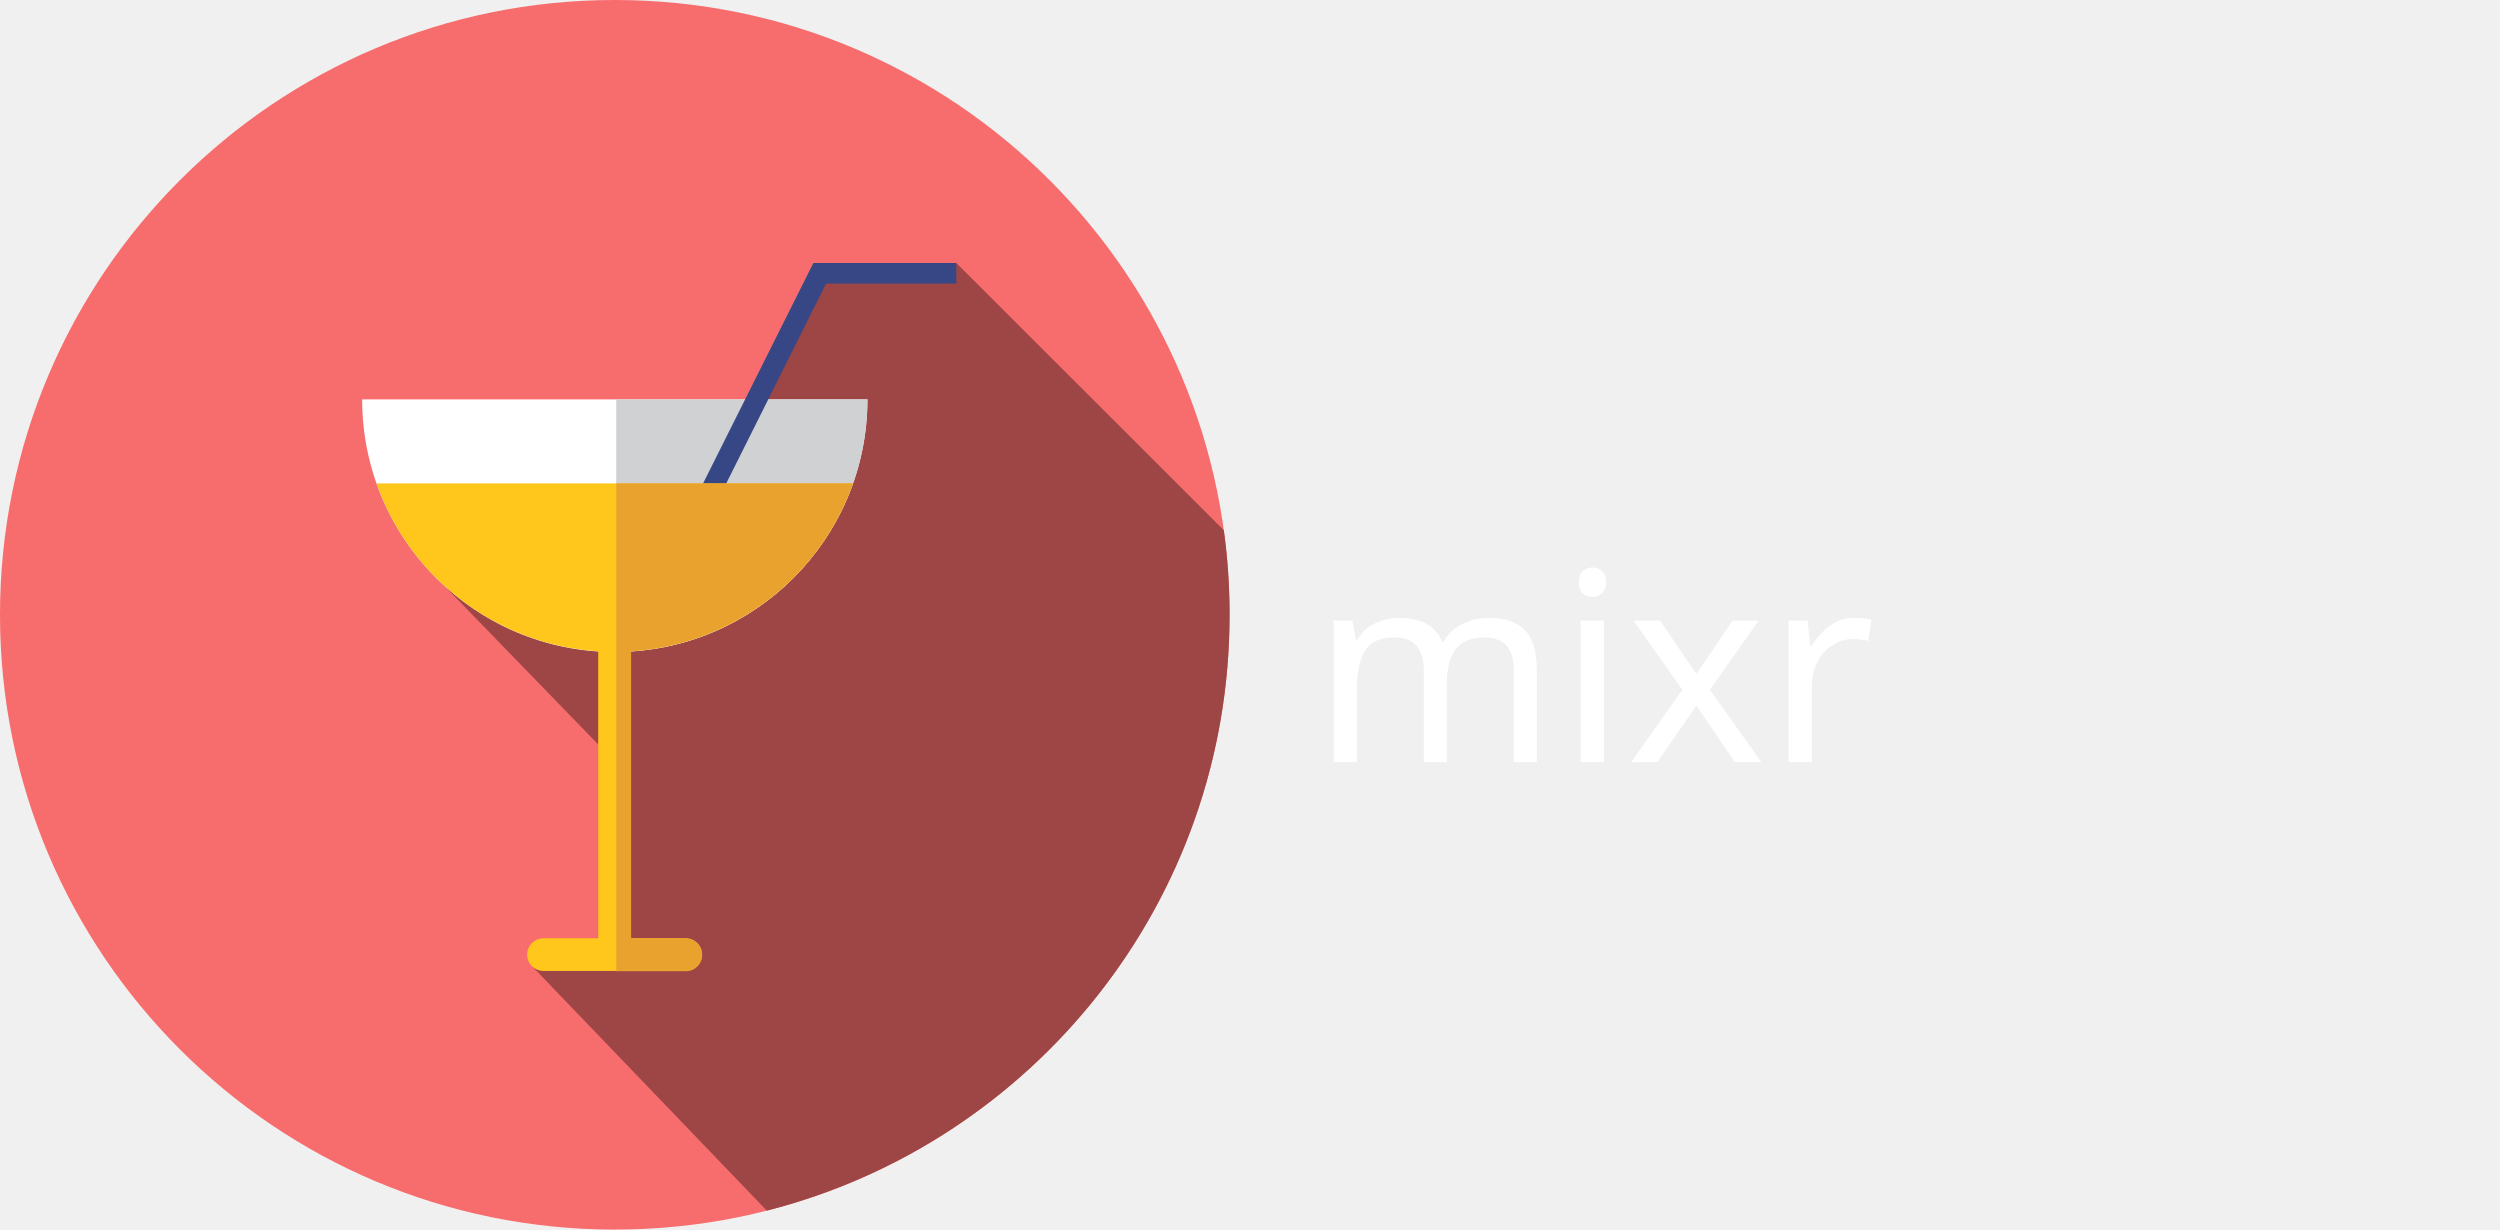
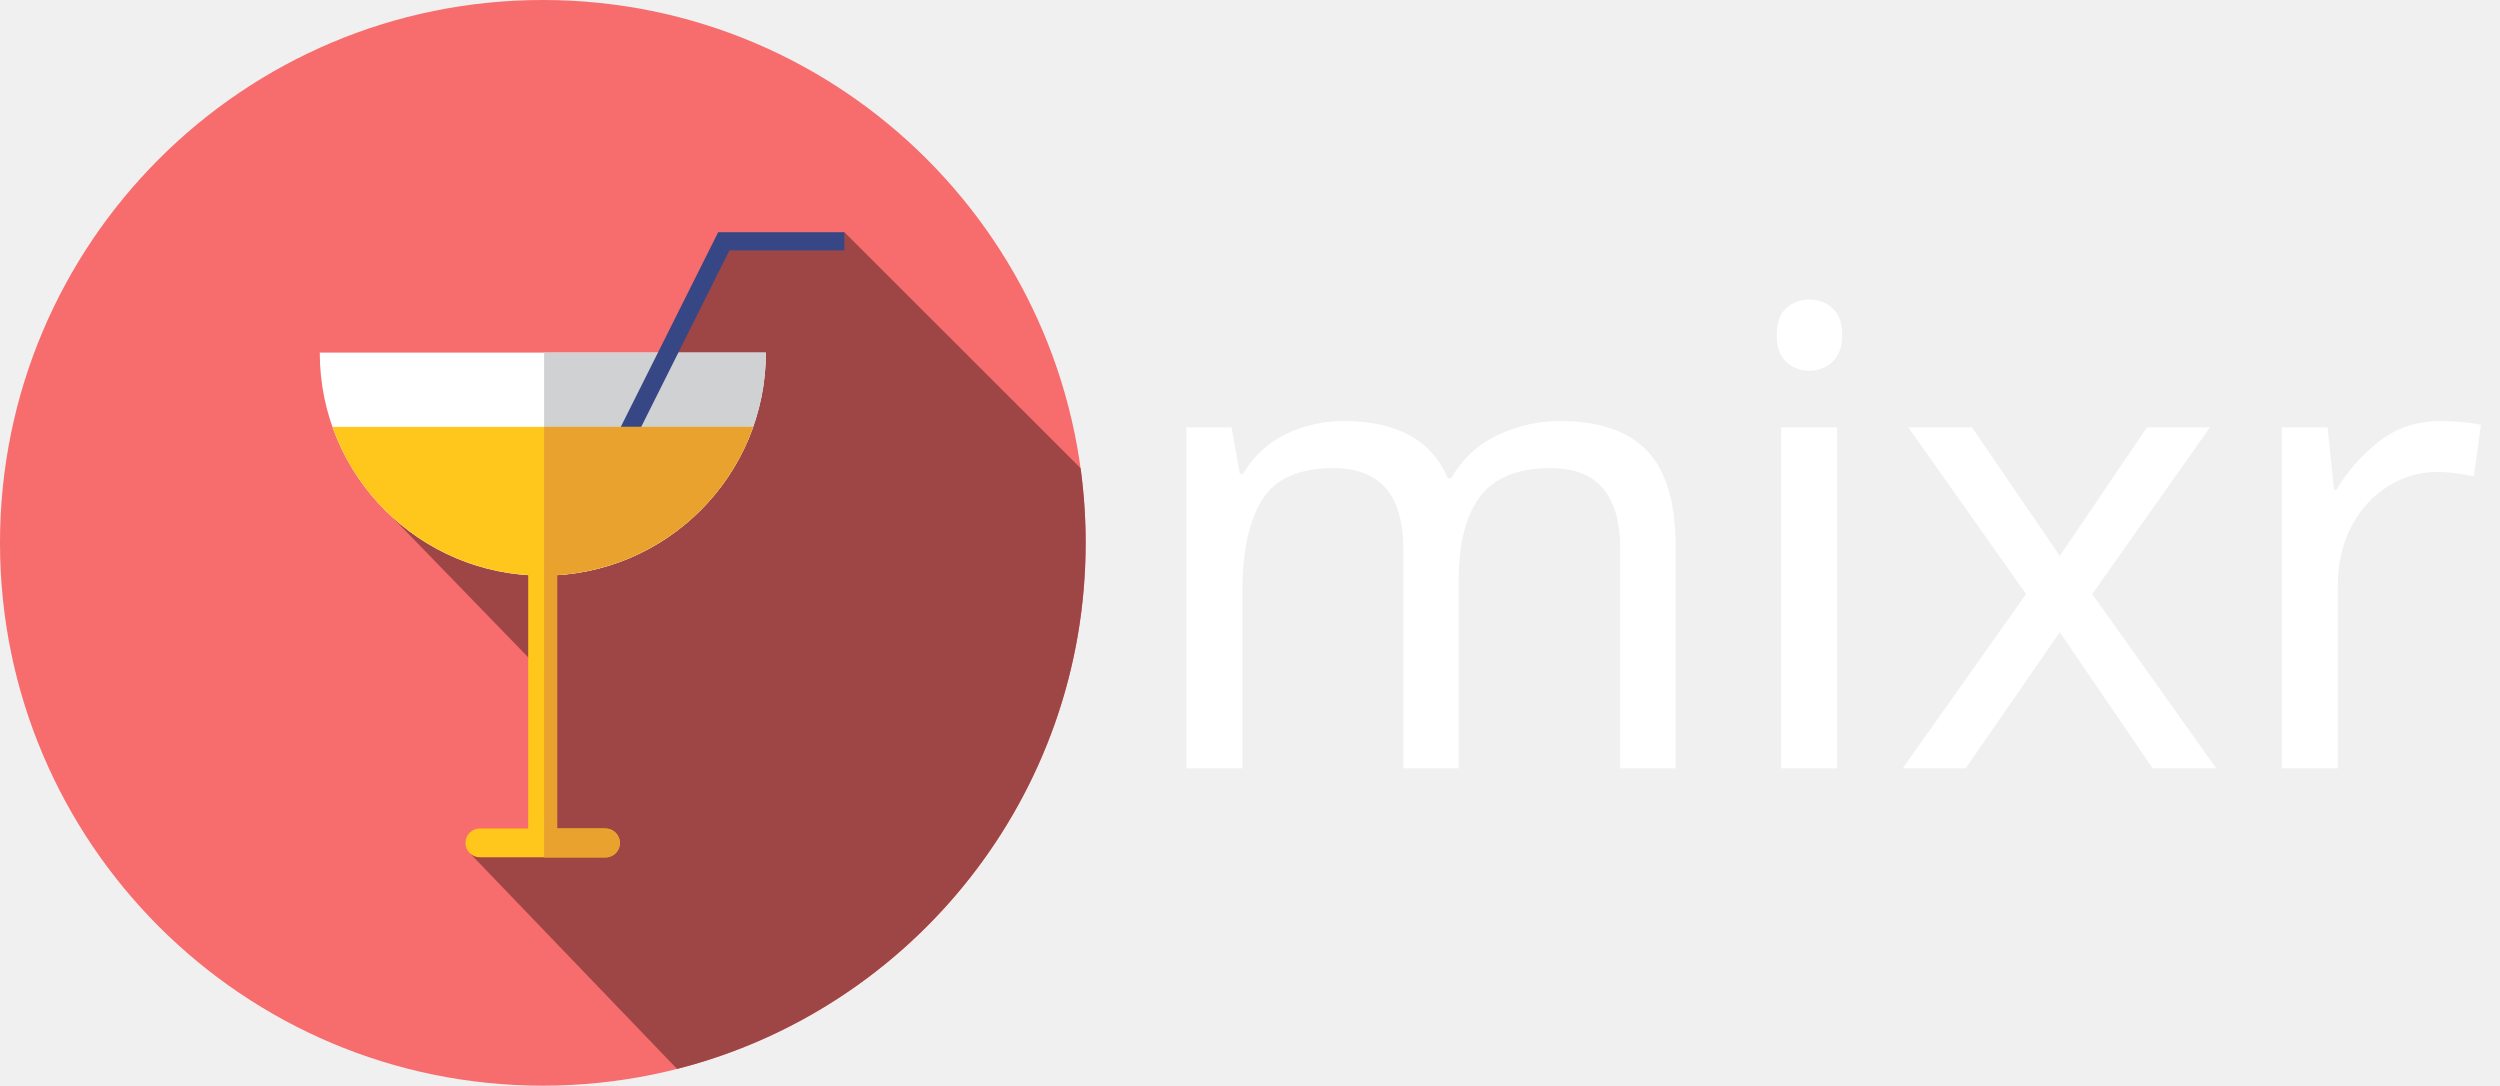
- <svg xmlns="http://www.w3.org/2000/svg" id="Layer_1" data-name="Layer 1" viewBox="0 0 1041 512">
+ <svg xmlns="http://www.w3.org/2000/svg" id="Layer_1" data-name="Layer 1" viewBox="0 0 1179 512">
  <defs>
-     <style>.cls-1{fill:#f76c6c;}.cls-2{fill:#9e4646;}.cls-3,.cls-8{fill:#fff;}.cls-4{fill:#d0d1d3;}.cls-5{fill:#374785;}.cls-6{fill:#ffc61b;}.cls-7{fill:#eaa22f;}.cls-8{font-size:110px;font-family:ArialRoundedMTBold, Arial Rounded MT Bold;}</style>
+     <style>.cls-1{fill:#f76c6c;}.cls-2{fill:#9e4646;}.cls-3,.cls-9{fill:#fff;}.cls-4{fill:#d0d1d3;}.cls-5{fill:#374785;}.cls-6{fill:#ffc61b;}.cls-7{fill:#eaa22f;}.cls-8{fill:none;}.cls-9{isolation:isolate;font-size:300px;font-family:ArialRoundedMTBold, Arial Rounded MT Bold;}</style>
  </defs>
  <circle class="cls-1" cx="256" cy="256" r="256" />
  <path class="cls-2" d="M221.9,402.7l97.4,101.4C430.1,475.9,512,375.5,512,256a255.87,255.87,0,0,0-2.4-35.2L398.2,109.5l-2.9,4.3H352l-2.6-2.6-1.6,2.6h-9.2v15l-25.7,41.9L339,196.8l-38.6,56.8L275.8,229l-91.2,14.5,68.1,70.2v10.4l-.8,1.2.8.8v75.8Z" />
  <path class="cls-3" d="M361.2,166.3a105.2,105.2,0,0,1-210.4,0Z" />
  <path class="cls-4" d="M361.2,166.3H256.6V271.4A105.18,105.18,0,0,0,361.2,166.3Z" />
  <polygon class="cls-5" points="288.3 229.5 280.6 225.6 338.7 109.5 398.2 109.5 398.2 118.1 344 118.1 288.3 229.5" />
  <path class="cls-6" d="M355.2,201.3H156.8a105.1,105.1,0,0,0,92.3,69.9V390.7H226.3a6.81,6.81,0,0,0-6.8,6.8h0a6.81,6.81,0,0,0,6.8,6.8h59.2a6.8,6.8,0,0,0,0-13.6H262.7V271.2A105.4,105.4,0,0,0,355.2,201.3Z" />
  <path class="cls-7" d="M355.2,201.3H256.6V404.4h29a6.8,6.8,0,0,0,0-13.6H262.8V271.2A105.38,105.38,0,0,0,355.2,201.3Z" />
-   <text class="cls-8" transform="translate(546 317.36)">mixr</text>
+   <rect class="cls-8" x="546" y="237.3" width="395" height="109" />
+   <text class="cls-9" transform="translate(534 362.36)">mixr</text>
</svg>
